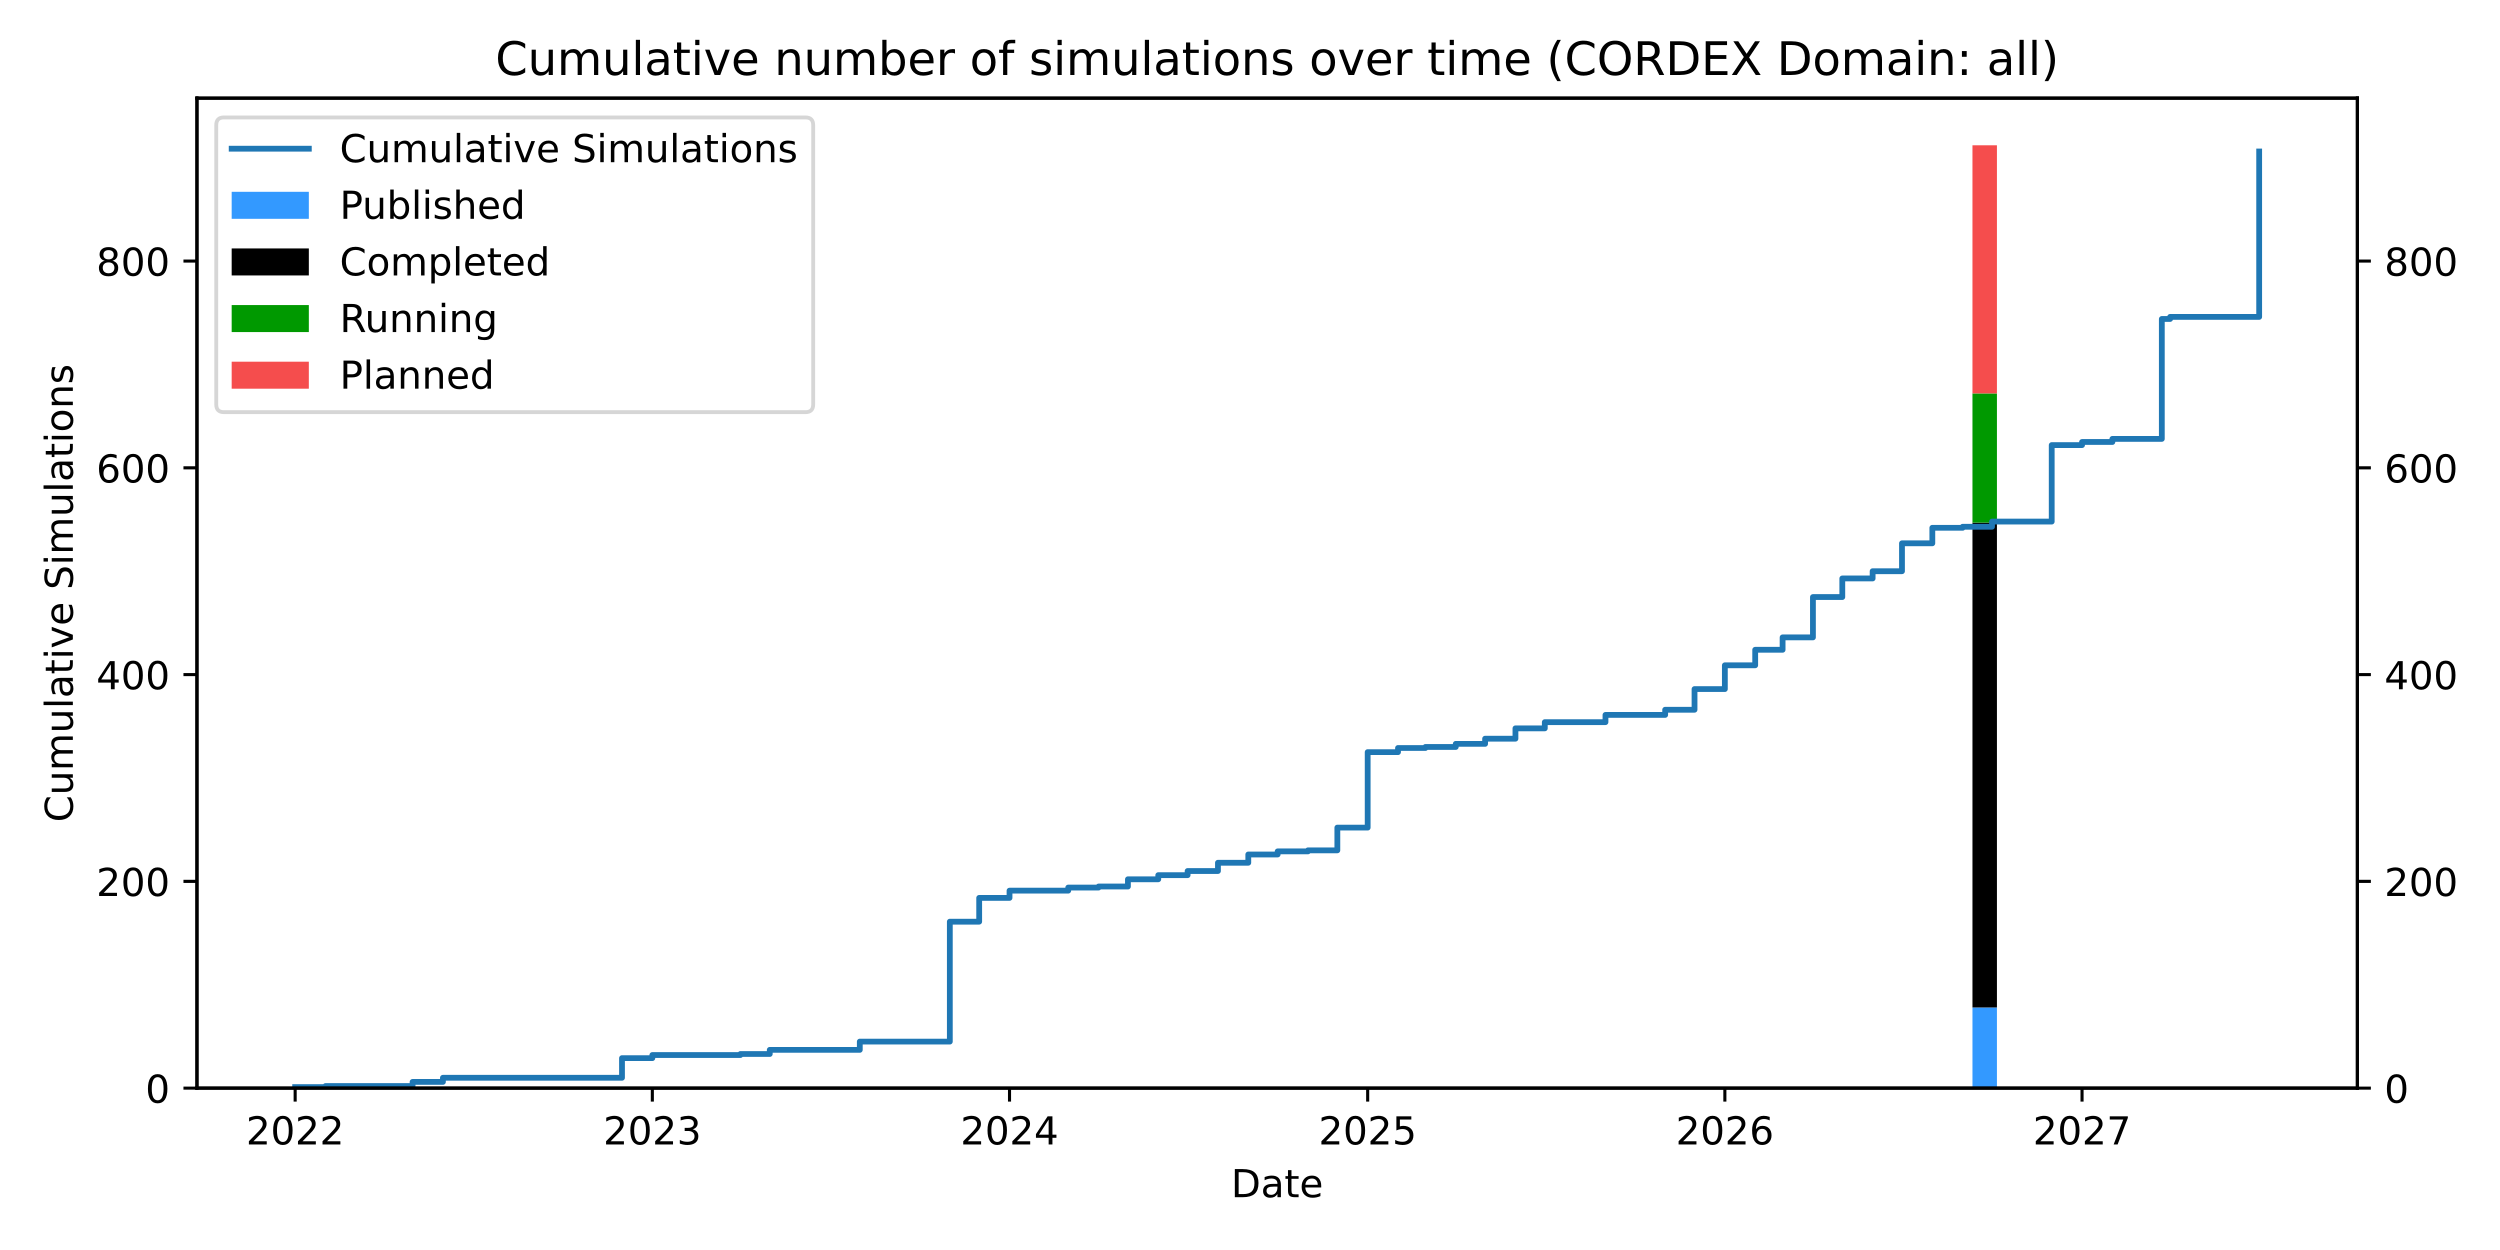
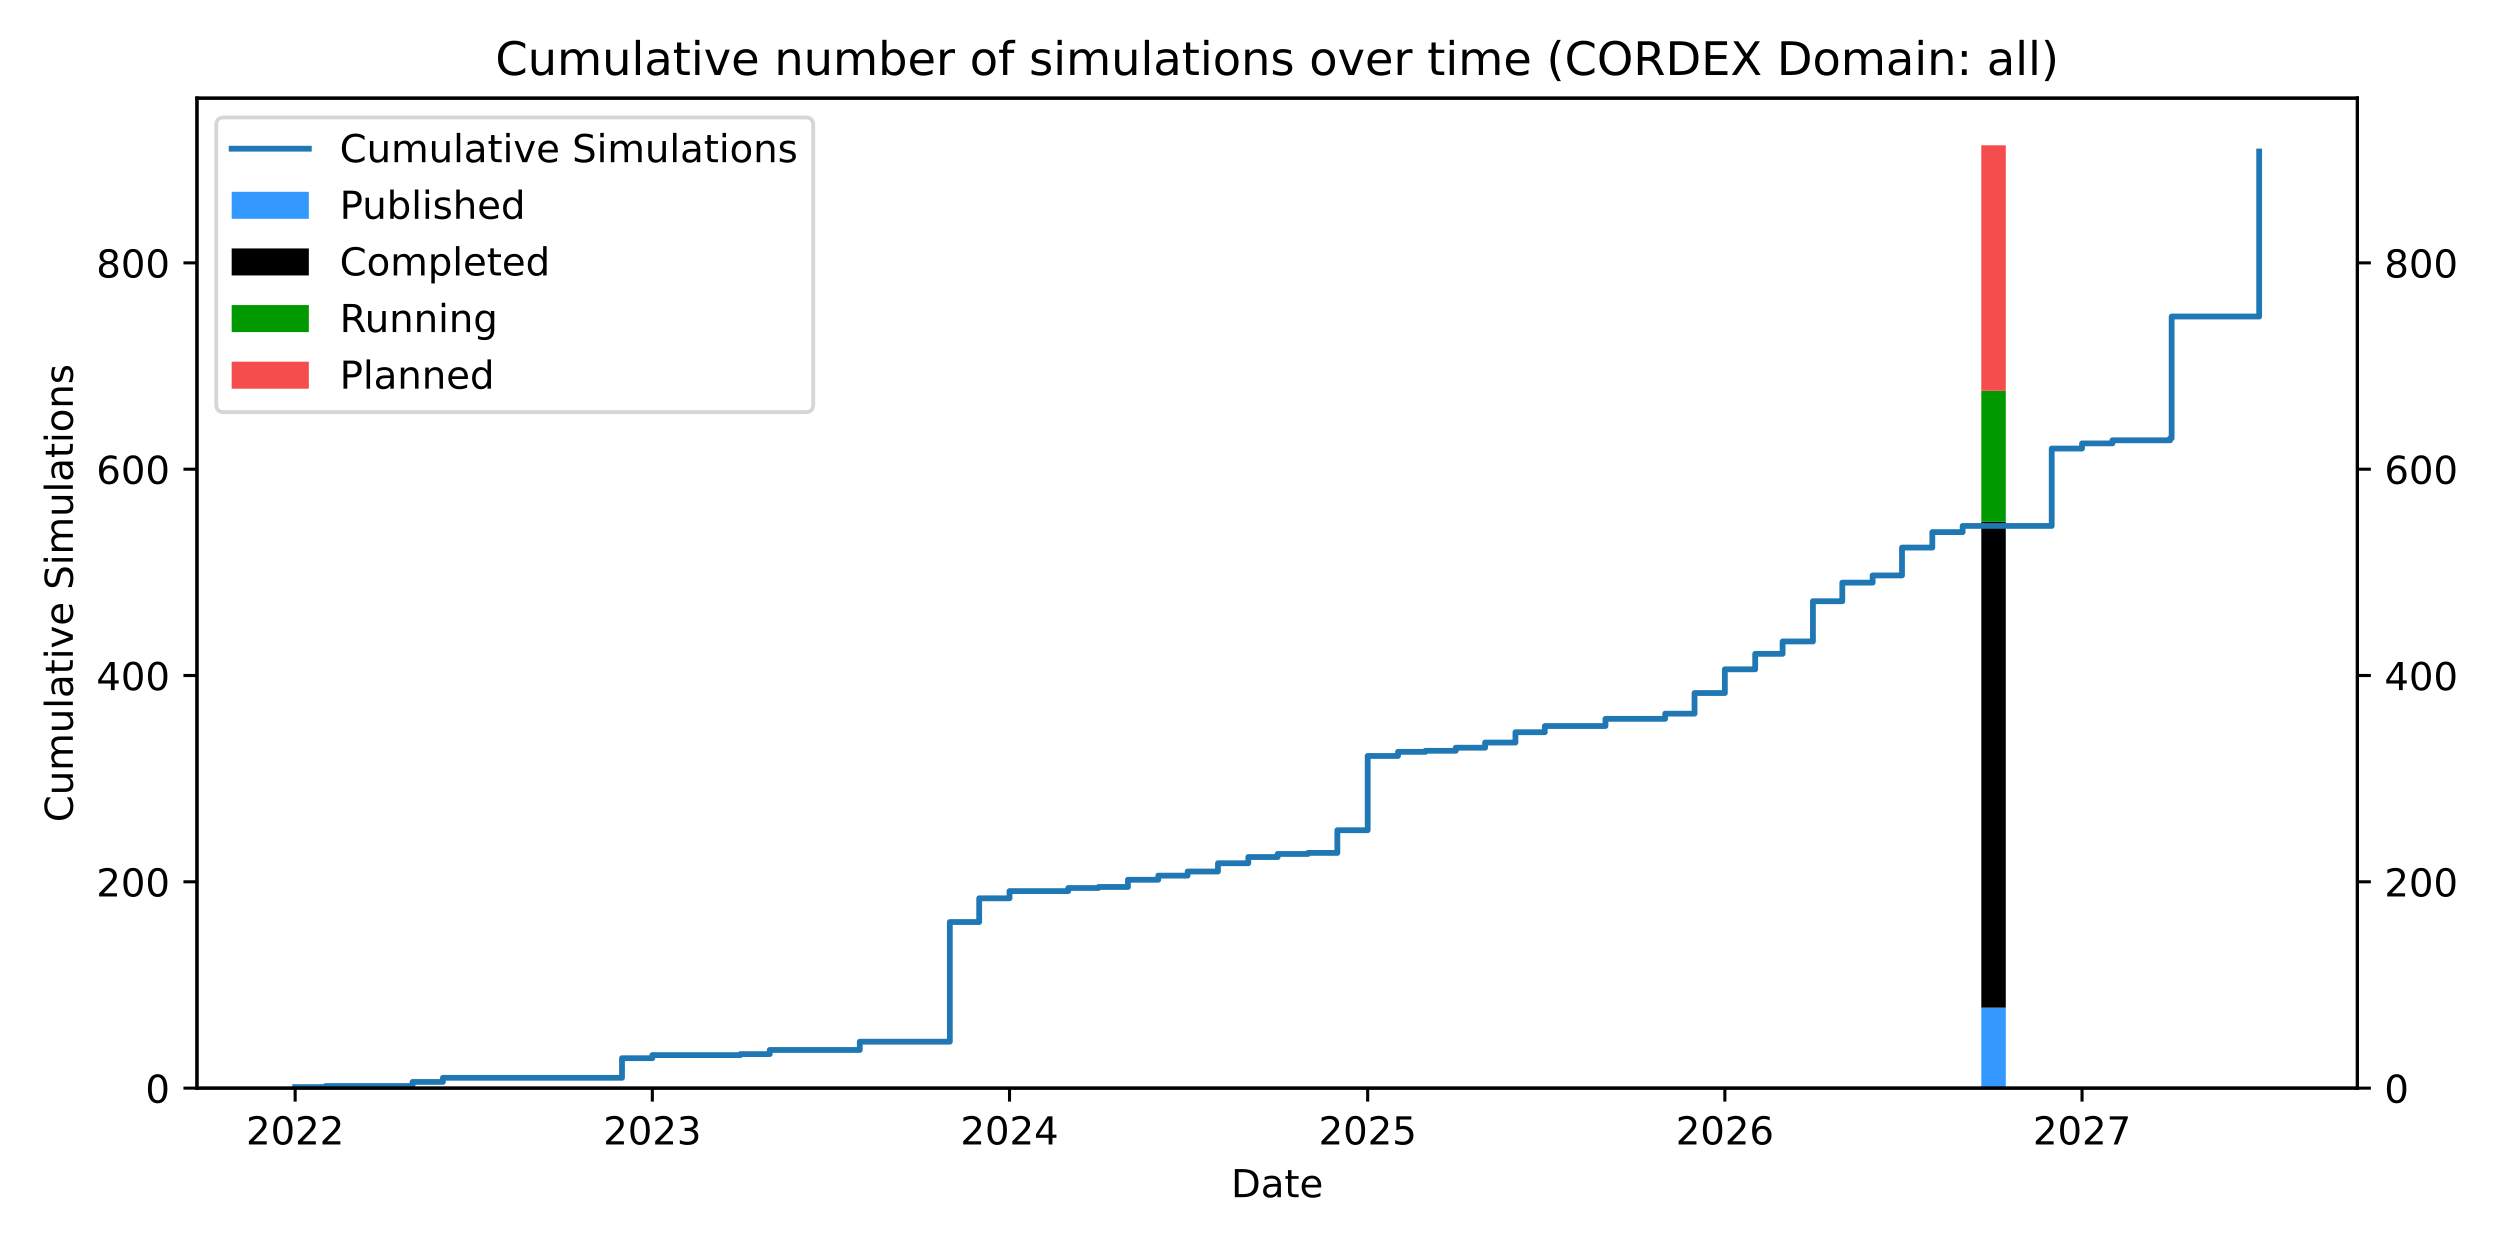
<svg xmlns="http://www.w3.org/2000/svg" xmlns:xlink="http://www.w3.org/1999/xlink" width="648pt" height="324pt" viewBox="0 0 648 324" version="1.1">
  <defs>
    <style type="text/css">*{stroke-linejoin: round; stroke-linecap: butt}</style>
  </defs>
  <g id="figure_1">
    <g id="patch_1">
      <path d="M 0 324  L 648 324  L 648 0  L 0 0  z " style="fill: #ffffff" />
    </g>
    <g id="axes_1">
      <g id="patch_2">
        <path d="M 51.05 282.04  L 611.03 282.04  L 611.03 25.44  L 51.05 25.44  z " style="fill: #ffffff" />
      </g>
      <g id="patch_3">
-         <path d="M 511.263 282.04  L 517.604 282.04  L 517.604 261.139  L 511.263 261.139  z " clip-path="url(#p4f13e08ffd)" style="fill: #3399ff" />
+         <path d="M 513.556 282.04  L 519.897 282.04  L 519.897 261.185  L 513.556 261.185  z " clip-path="url(#p23fb5e81b2)" style="fill: #3399ff" />
      </g>
      <g id="patch_4">
-         <path d="M 511.263 261.139  L 517.604 261.139  L 517.604 135.465  L 511.263 135.465  z " clip-path="url(#p4f13e08ffd)" />
+         <path d="M 513.556 261.185  L 519.897 261.185  L 519.897 135.251  L 513.556 135.251  z " clip-path="url(#p23fb5e81b2)" />
      </g>
      <g id="patch_5">
-         <path d="M 511.263 135.465  L 517.604 135.465  L 517.604 101.97  L 511.263 101.97  z " clip-path="url(#p4f13e08ffd)" style="fill: #009900" />
+         <path d="M 513.556 135.251  L 519.897 135.251  L 519.897 101.294  L 513.556 101.294  z " clip-path="url(#p23fb5e81b2)" style="fill: #009900" />
      </g>
      <g id="patch_6">
-         <path d="M 511.263 101.97  L 517.604 101.97  L 517.604 37.659  L 511.263 37.659  z " clip-path="url(#p4f13e08ffd)" style="fill: #f54d4d" />
+         <path d="M 513.556 101.294  L 519.897 101.294  L 519.897 37.659  L 513.556 37.659  z " clip-path="url(#p23fb5e81b2)" style="fill: #f54d4d" />
      </g>
      <g id="matplotlib.axis_1">
        <g id="xtick_1">
          <g id="line2d_1">
            <defs>
-               <path id="ma327478136" d="M 0 0  L 0 3.5  " style="stroke: #000000; stroke-width: 0.8" />
-             </defs>
-             <g>
-               <use xlink:href="#ma327478136" x="76.504" y="282.04" style="stroke: #000000; stroke-width: 0.8" />
+               <path id="m960b4eba64" d="M 0 0  L 0 3.5  " style="stroke: #000000; stroke-width: 0.8" />
+             </defs>
+             <g>
+               <use xlink:href="#m960b4eba64" x="76.504" y="282.04" style="stroke: #000000; stroke-width: 0.8" />
            </g>
          </g>
          <g id="text_1">
            <g transform="translate(63.77864 296.6384) scale(0.1 -0.1)">
              <defs>
                <path id="DejaVuSans-32" d="M 1228 531  L 3431 531  L 3431 0  L 469 0  L 469 531  Q 828 903 1448 1529  Q 2069 2156 2228 2338  Q 2531 2678 2651 2914  Q 2772 3150 2772 3378  Q 2772 3750 2511 3984  Q 2250 4219 1831 4219  Q 1534 4219 1204 4116  Q 875 4013 500 3803  L 500 4441  Q 881 4594 1212 4672  Q 1544 4750 1819 4750  Q 2544 4750 2975 4387  Q 3406 4025 3406 3419  Q 3406 3131 3298 2873  Q 3191 2616 2906 2266  Q 2828 2175 2409 1742  Q 1991 1309 1228 531  z " transform="scale(0.015625)" />
                <path id="DejaVuSans-30" d="M 2034 4250  Q 1547 4250 1301 3770  Q 1056 3291 1056 2328  Q 1056 1369 1301 889  Q 1547 409 2034 409  Q 2525 409 2770 889  Q 3016 1369 3016 2328  Q 3016 3291 2770 3770  Q 2525 4250 2034 4250  z M 2034 4750  Q 2819 4750 3233 4129  Q 3647 3509 3647 2328  Q 3647 1150 3233 529  Q 2819 -91 2034 -91  Q 1250 -91 836 529  Q 422 1150 422 2328  Q 422 3509 836 4129  Q 1250 4750 2034 4750  z " transform="scale(0.015625)" />
              </defs>
              <use xlink:href="#DejaVuSans-32" />
              <use xlink:href="#DejaVuSans-30" x="63.623" />
              <use xlink:href="#DejaVuSans-32" x="127.246" />
              <use xlink:href="#DejaVuSans-32" x="190.869" />
            </g>
          </g>
        </g>
        <g id="xtick_2">
          <g id="line2d_2">
            <g>
-               <use xlink:href="#ma327478136" x="169.085" y="282.04" style="stroke: #000000; stroke-width: 0.8" />
+               <use xlink:href="#m960b4eba64" x="169.085" y="282.04" style="stroke: #000000; stroke-width: 0.8" />
            </g>
          </g>
          <g id="text_2">
            <g transform="translate(156.3604 296.6384) scale(0.1 -0.1)">
              <defs>
                <path id="DejaVuSans-33" d="M 2597 2516  Q 3050 2419 3304 2112  Q 3559 1806 3559 1356  Q 3559 666 3084 287  Q 2609 -91 1734 -91  Q 1441 -91 1130 -33  Q 819 25 488 141  L 488 750  Q 750 597 1062 519  Q 1375 441 1716 441  Q 2309 441 2620 675  Q 2931 909 2931 1356  Q 2931 1769 2642 2001  Q 2353 2234 1838 2234  L 1294 2234  L 1294 2753  L 1863 2753  Q 2328 2753 2575 2939  Q 2822 3125 2822 3475  Q 2822 3834 2567 4026  Q 2313 4219 1838 4219  Q 1578 4219 1281 4162  Q 984 4106 628 3988  L 628 4550  Q 988 4650 1302 4700  Q 1616 4750 1894 4750  Q 2613 4750 3031 4423  Q 3450 4097 3450 3541  Q 3450 3153 3228 2886  Q 3006 2619 2597 2516  z " transform="scale(0.015625)" />
              </defs>
              <use xlink:href="#DejaVuSans-32" />
              <use xlink:href="#DejaVuSans-30" x="63.623" />
              <use xlink:href="#DejaVuSans-32" x="127.246" />
              <use xlink:href="#DejaVuSans-33" x="190.869" />
            </g>
          </g>
        </g>
        <g id="xtick_3">
          <g id="line2d_3">
            <g>
-               <use xlink:href="#ma327478136" x="261.667" y="282.04" style="stroke: #000000; stroke-width: 0.8" />
+               <use xlink:href="#m960b4eba64" x="261.667" y="282.04" style="stroke: #000000; stroke-width: 0.8" />
            </g>
          </g>
          <g id="text_3">
            <g transform="translate(248.9421 296.6384) scale(0.1 -0.1)">
              <defs>
                <path id="DejaVuSans-34" d="M 2419 4116  L 825 1625  L 2419 1625  L 2419 4116  z M 2253 4666  L 3047 4666  L 3047 1625  L 3713 1625  L 3713 1100  L 3047 1100  L 3047 0  L 2419 0  L 2419 1100  L 313 1100  L 313 1709  L 2253 4666  z " transform="scale(0.015625)" />
              </defs>
              <use xlink:href="#DejaVuSans-32" />
              <use xlink:href="#DejaVuSans-30" x="63.623" />
              <use xlink:href="#DejaVuSans-32" x="127.246" />
              <use xlink:href="#DejaVuSans-34" x="190.869" />
            </g>
          </g>
        </g>
        <g id="xtick_4">
          <g id="line2d_4">
            <g>
-               <use xlink:href="#ma327478136" x="354.502" y="282.04" style="stroke: #000000; stroke-width: 0.8" />
+               <use xlink:href="#m960b4eba64" x="354.502" y="282.04" style="stroke: #000000; stroke-width: 0.8" />
            </g>
          </g>
          <g id="text_4">
            <g transform="translate(341.7775 296.6384) scale(0.1 -0.1)">
              <defs>
                <path id="DejaVuSans-35" d="M 691 4666  L 3169 4666  L 3169 4134  L 1269 4134  L 1269 2991  Q 1406 3038 1543 3061  Q 1681 3084 1819 3084  Q 2600 3084 3056 2656  Q 3513 2228 3513 1497  Q 3513 744 3044 326  Q 2575 -91 1722 -91  Q 1428 -91 1123 -41  Q 819 9 494 109  L 494 744  Q 775 591 1075 516  Q 1375 441 1709 441  Q 2250 441 2565 725  Q 2881 1009 2881 1497  Q 2881 1984 2565 2268  Q 2250 2553 1709 2553  Q 1456 2553 1204 2497  Q 953 2441 691 2322  L 691 4666  z " transform="scale(0.015625)" />
              </defs>
              <use xlink:href="#DejaVuSans-32" />
              <use xlink:href="#DejaVuSans-30" x="63.623" />
              <use xlink:href="#DejaVuSans-32" x="127.246" />
              <use xlink:href="#DejaVuSans-35" x="190.869" />
            </g>
          </g>
        </g>
        <g id="xtick_5">
          <g id="line2d_5">
            <g>
-               <use xlink:href="#ma327478136" x="447.084" y="282.04" style="stroke: #000000; stroke-width: 0.8" />
+               <use xlink:href="#m960b4eba64" x="447.084" y="282.04" style="stroke: #000000; stroke-width: 0.8" />
            </g>
          </g>
          <g id="text_5">
            <g transform="translate(434.3592 296.6384) scale(0.1 -0.1)">
              <defs>
                <path id="DejaVuSans-36" d="M 2113 2584  Q 1688 2584 1439 2293  Q 1191 2003 1191 1497  Q 1191 994 1439 701  Q 1688 409 2113 409  Q 2538 409 2786 701  Q 3034 994 3034 1497  Q 3034 2003 2786 2293  Q 2538 2584 2113 2584  z M 3366 4563  L 3366 3988  Q 3128 4100 2886 4159  Q 2644 4219 2406 4219  Q 1781 4219 1451 3797  Q 1122 3375 1075 2522  Q 1259 2794 1537 2939  Q 1816 3084 2150 3084  Q 2853 3084 3261 2657  Q 3669 2231 3669 1497  Q 3669 778 3244 343  Q 2819 -91 2113 -91  Q 1303 -91 875 529  Q 447 1150 447 2328  Q 447 3434 972 4092  Q 1497 4750 2381 4750  Q 2619 4750 2861 4703  Q 3103 4656 3366 4563  z " transform="scale(0.015625)" />
              </defs>
              <use xlink:href="#DejaVuSans-32" />
              <use xlink:href="#DejaVuSans-30" x="63.623" />
              <use xlink:href="#DejaVuSans-32" x="127.246" />
              <use xlink:href="#DejaVuSans-36" x="190.869" />
            </g>
          </g>
        </g>
        <g id="xtick_6">
          <g id="line2d_6">
            <g>
-               <use xlink:href="#ma327478136" x="539.666" y="282.04" style="stroke: #000000; stroke-width: 0.8" />
+               <use xlink:href="#m960b4eba64" x="539.666" y="282.04" style="stroke: #000000; stroke-width: 0.8" />
            </g>
          </g>
          <g id="text_6">
            <g transform="translate(526.941 296.6384) scale(0.1 -0.1)">
              <defs>
                <path id="DejaVuSans-37" d="M 525 4666  L 3525 4666  L 3525 4397  L 1831 0  L 1172 0  L 2766 4134  L 525 4134  L 525 4666  z " transform="scale(0.015625)" />
              </defs>
              <use xlink:href="#DejaVuSans-32" />
              <use xlink:href="#DejaVuSans-30" x="63.623" />
              <use xlink:href="#DejaVuSans-32" x="127.246" />
              <use xlink:href="#DejaVuSans-37" x="190.869" />
            </g>
          </g>
        </g>
        <g id="text_7">
          <g transform="translate(319.0892 310.3166) scale(0.1 -0.1)">
            <defs>
              <path id="DejaVuSans-44" d="M 1259 4147  L 1259 519  L 2022 519  Q 2988 519 3436 956  Q 3884 1394 3884 2338  Q 3884 3275 3436 3711  Q 2988 4147 2022 4147  L 1259 4147  z M 628 4666  L 1925 4666  Q 3281 4666 3915 4102  Q 4550 3538 4550 2338  Q 4550 1131 3912 565  Q 3275 0 1925 0  L 628 0  L 628 4666  z " transform="scale(0.015625)" />
              <path id="DejaVuSans-61" d="M 2194 1759  Q 1497 1759 1228 1600  Q 959 1441 959 1056  Q 959 750 1161 570  Q 1363 391 1709 391  Q 2188 391 2477 730  Q 2766 1069 2766 1631  L 2766 1759  L 2194 1759  z M 3341 1997  L 3341 0  L 2766 0  L 2766 531  Q 2569 213 2275 61  Q 1981 -91 1556 -91  Q 1019 -91 701 211  Q 384 513 384 1019  Q 384 1609 779 1909  Q 1175 2209 1959 2209  L 2766 2209  L 2766 2266  Q 2766 2663 2505 2880  Q 2244 3097 1772 3097  Q 1472 3097 1187 3025  Q 903 2953 641 2809  L 641 3341  Q 956 3463 1253 3523  Q 1550 3584 1831 3584  Q 2591 3584 2966 3190  Q 3341 2797 3341 1997  z " transform="scale(0.015625)" />
              <path id="DejaVuSans-74" d="M 1172 4494  L 1172 3500  L 2356 3500  L 2356 3053  L 1172 3053  L 1172 1153  Q 1172 725 1289 603  Q 1406 481 1766 481  L 2356 481  L 2356 0  L 1766 0  Q 1100 0 847 248  Q 594 497 594 1153  L 594 3053  L 172 3053  L 172 3500  L 594 3500  L 594 4494  L 1172 4494  z " transform="scale(0.015625)" />
              <path id="DejaVuSans-65" d="M 3597 1894  L 3597 1613  L 953 1613  Q 991 1019 1311 708  Q 1631 397 2203 397  Q 2534 397 2845 478  Q 3156 559 3463 722  L 3463 178  Q 3153 47 2828 -22  Q 2503 -91 2169 -91  Q 1331 -91 842 396  Q 353 884 353 1716  Q 353 2575 817 3079  Q 1281 3584 2069 3584  Q 2775 3584 3186 3129  Q 3597 2675 3597 1894  z M 3022 2063  Q 3016 2534 2758 2815  Q 2500 3097 2075 3097  Q 1594 3097 1305 2825  Q 1016 2553 972 2059  L 3022 2063  z " transform="scale(0.015625)" />
            </defs>
            <use xlink:href="#DejaVuSans-44" />
            <use xlink:href="#DejaVuSans-61" x="77.002" />
            <use xlink:href="#DejaVuSans-74" x="138.281" />
            <use xlink:href="#DejaVuSans-65" x="177.49" />
          </g>
        </g>
      </g>
      <g id="matplotlib.axis_2">
        <g id="ytick_1">
          <g id="line2d_7">
            <defs>
-               <path id="m951dc7af78" d="M 0 0  L -3.5 0  " style="stroke: #000000; stroke-width: 0.8" />
-             </defs>
-             <g>
-               <use xlink:href="#m951dc7af78" x="51.05" y="282.04" style="stroke: #000000; stroke-width: 0.8" />
+               <path id="mb2b8ffd43e" d="M 0 0  L -3.5 0  " style="stroke: #000000; stroke-width: 0.8" />
+             </defs>
+             <g>
+               <use xlink:href="#mb2b8ffd43e" x="51.05" y="282.04" style="stroke: #000000; stroke-width: 0.8" />
            </g>
          </g>
          <g id="text_8">
            <g transform="translate(37.6875 285.8392) scale(0.1 -0.1)">
              <use xlink:href="#DejaVuSans-30" />
            </g>
          </g>
        </g>
        <g id="ytick_2">
          <g id="line2d_8">
            <g>
-               <use xlink:href="#m951dc7af78" x="51.05" y="228.448" style="stroke: #000000; stroke-width: 0.8" />
+               <use xlink:href="#mb2b8ffd43e" x="51.05" y="228.565" style="stroke: #000000; stroke-width: 0.8" />
            </g>
          </g>
          <g id="text_9">
-             <g transform="translate(24.9625 232.2469) scale(0.1 -0.1)">
+             <g transform="translate(24.9625 232.3642) scale(0.1 -0.1)">
              <use xlink:href="#DejaVuSans-32" />
              <use xlink:href="#DejaVuSans-30" x="63.623" />
              <use xlink:href="#DejaVuSans-30" x="127.246" />
            </g>
          </g>
        </g>
        <g id="ytick_3">
          <g id="line2d_9">
            <g>
-               <use xlink:href="#m951dc7af78" x="51.05" y="174.855" style="stroke: #000000; stroke-width: 0.8" />
+               <use xlink:href="#mb2b8ffd43e" x="51.05" y="175.09" style="stroke: #000000; stroke-width: 0.8" />
            </g>
          </g>
          <g id="text_10">
-             <g transform="translate(24.9625 178.6546) scale(0.1 -0.1)">
+             <g transform="translate(24.9625 178.8891) scale(0.1 -0.1)">
              <use xlink:href="#DejaVuSans-34" />
              <use xlink:href="#DejaVuSans-30" x="63.623" />
              <use xlink:href="#DejaVuSans-30" x="127.246" />
            </g>
          </g>
        </g>
        <g id="ytick_4">
          <g id="line2d_10">
            <g>
-               <use xlink:href="#m951dc7af78" x="51.05" y="121.263" style="stroke: #000000; stroke-width: 0.8" />
+               <use xlink:href="#mb2b8ffd43e" x="51.05" y="121.615" style="stroke: #000000; stroke-width: 0.8" />
            </g>
          </g>
          <g id="text_11">
-             <g transform="translate(24.9625 125.0623) scale(0.1 -0.1)">
+             <g transform="translate(24.9625 125.4141) scale(0.1 -0.1)">
              <use xlink:href="#DejaVuSans-36" />
              <use xlink:href="#DejaVuSans-30" x="63.623" />
              <use xlink:href="#DejaVuSans-30" x="127.246" />
            </g>
          </g>
        </g>
        <g id="ytick_5">
          <g id="line2d_11">
            <g>
-               <use xlink:href="#m951dc7af78" x="51.05" y="67.671" style="stroke: #000000; stroke-width: 0.8" />
+               <use xlink:href="#mb2b8ffd43e" x="51.05" y="68.14" style="stroke: #000000; stroke-width: 0.8" />
            </g>
          </g>
          <g id="text_12">
-             <g transform="translate(24.9625 71.46996) scale(0.1 -0.1)">
+             <g transform="translate(24.9625 71.93904) scale(0.1 -0.1)">
              <defs>
                <path id="DejaVuSans-38" d="M 2034 2216  Q 1584 2216 1326 1975  Q 1069 1734 1069 1313  Q 1069 891 1326 650  Q 1584 409 2034 409  Q 2484 409 2743 651  Q 3003 894 3003 1313  Q 3003 1734 2745 1975  Q 2488 2216 2034 2216  z M 1403 2484  Q 997 2584 770 2862  Q 544 3141 544 3541  Q 544 4100 942 4425  Q 1341 4750 2034 4750  Q 2731 4750 3128 4425  Q 3525 4100 3525 3541  Q 3525 3141 3298 2862  Q 3072 2584 2669 2484  Q 3125 2378 3379 2068  Q 3634 1759 3634 1313  Q 3634 634 3220 271  Q 2806 -91 2034 -91  Q 1263 -91 848 271  Q 434 634 434 1313  Q 434 1759 690 2068  Q 947 2378 1403 2484  z M 1172 3481  Q 1172 3119 1398 2916  Q 1625 2713 2034 2713  Q 2441 2713 2670 2916  Q 2900 3119 2900 3481  Q 2900 3844 2670 4047  Q 2441 4250 2034 4250  Q 1625 4250 1398 4047  Q 1172 3844 1172 3481  z " transform="scale(0.015625)" />
              </defs>
              <use xlink:href="#DejaVuSans-38" />
              <use xlink:href="#DejaVuSans-30" x="63.623" />
              <use xlink:href="#DejaVuSans-30" x="127.246" />
            </g>
          </g>
        </g>
        <g id="text_13">
          <g transform="translate(18.88281 213.1041) rotate(-90) scale(0.1 -0.1)">
            <defs>
              <path id="DejaVuSans-43" d="M 4122 4306  L 4122 3641  Q 3803 3938 3442 4084  Q 3081 4231 2675 4231  Q 1875 4231 1450 3742  Q 1025 3253 1025 2328  Q 1025 1406 1450 917  Q 1875 428 2675 428  Q 3081 428 3442 575  Q 3803 722 4122 1019  L 4122 359  Q 3791 134 3420 21  Q 3050 -91 2638 -91  Q 1578 -91 968 557  Q 359 1206 359 2328  Q 359 3453 968 4101  Q 1578 4750 2638 4750  Q 3056 4750 3426 4639  Q 3797 4528 4122 4306  z " transform="scale(0.015625)" />
              <path id="DejaVuSans-75" d="M 544 1381  L 544 3500  L 1119 3500  L 1119 1403  Q 1119 906 1312 657  Q 1506 409 1894 409  Q 2359 409 2629 706  Q 2900 1003 2900 1516  L 2900 3500  L 3475 3500  L 3475 0  L 2900 0  L 2900 538  Q 2691 219 2414 64  Q 2138 -91 1772 -91  Q 1169 -91 856 284  Q 544 659 544 1381  z M 1991 3584  L 1991 3584  z " transform="scale(0.015625)" />
              <path id="DejaVuSans-6d" d="M 3328 2828  Q 3544 3216 3844 3400  Q 4144 3584 4550 3584  Q 5097 3584 5394 3201  Q 5691 2819 5691 2113  L 5691 0  L 5113 0  L 5113 2094  Q 5113 2597 4934 2840  Q 4756 3084 4391 3084  Q 3944 3084 3684 2787  Q 3425 2491 3425 1978  L 3425 0  L 2847 0  L 2847 2094  Q 2847 2600 2669 2842  Q 2491 3084 2119 3084  Q 1678 3084 1418 2786  Q 1159 2488 1159 1978  L 1159 0  L 581 0  L 581 3500  L 1159 3500  L 1159 2956  Q 1356 3278 1631 3431  Q 1906 3584 2284 3584  Q 2666 3584 2933 3390  Q 3200 3197 3328 2828  z " transform="scale(0.015625)" />
              <path id="DejaVuSans-6c" d="M 603 4863  L 1178 4863  L 1178 0  L 603 0  L 603 4863  z " transform="scale(0.015625)" />
              <path id="DejaVuSans-69" d="M 603 3500  L 1178 3500  L 1178 0  L 603 0  L 603 3500  z M 603 4863  L 1178 4863  L 1178 4134  L 603 4134  L 603 4863  z " transform="scale(0.015625)" />
              <path id="DejaVuSans-76" d="M 191 3500  L 800 3500  L 1894 563  L 2988 3500  L 3597 3500  L 2284 0  L 1503 0  L 191 3500  z " transform="scale(0.015625)" />
              <path id="DejaVuSans-20" transform="scale(0.015625)" />
              <path id="DejaVuSans-53" d="M 3425 4513  L 3425 3897  Q 3066 4069 2747 4153  Q 2428 4238 2131 4238  Q 1616 4238 1336 4038  Q 1056 3838 1056 3469  Q 1056 3159 1242 3001  Q 1428 2844 1947 2747  L 2328 2669  Q 3034 2534 3370 2195  Q 3706 1856 3706 1288  Q 3706 609 3251 259  Q 2797 -91 1919 -91  Q 1588 -91 1214 -16  Q 841 59 441 206  L 441 856  Q 825 641 1194 531  Q 1563 422 1919 422  Q 2459 422 2753 634  Q 3047 847 3047 1241  Q 3047 1584 2836 1778  Q 2625 1972 2144 2069  L 1759 2144  Q 1053 2284 737 2584  Q 422 2884 422 3419  Q 422 4038 858 4394  Q 1294 4750 2059 4750  Q 2388 4750 2728 4690  Q 3069 4631 3425 4513  z " transform="scale(0.015625)" />
              <path id="DejaVuSans-6f" d="M 1959 3097  Q 1497 3097 1228 2736  Q 959 2375 959 1747  Q 959 1119 1226 758  Q 1494 397 1959 397  Q 2419 397 2687 759  Q 2956 1122 2956 1747  Q 2956 2369 2687 2733  Q 2419 3097 1959 3097  z M 1959 3584  Q 2709 3584 3137 3096  Q 3566 2609 3566 1747  Q 3566 888 3137 398  Q 2709 -91 1959 -91  Q 1206 -91 779 398  Q 353 888 353 1747  Q 353 2609 779 3096  Q 1206 3584 1959 3584  z " transform="scale(0.015625)" />
              <path id="DejaVuSans-6e" d="M 3513 2113  L 3513 0  L 2938 0  L 2938 2094  Q 2938 2591 2744 2837  Q 2550 3084 2163 3084  Q 1697 3084 1428 2787  Q 1159 2491 1159 1978  L 1159 0  L 581 0  L 581 3500  L 1159 3500  L 1159 2956  Q 1366 3272 1645 3428  Q 1925 3584 2291 3584  Q 2894 3584 3203 3211  Q 3513 2838 3513 2113  z " transform="scale(0.015625)" />
              <path id="DejaVuSans-73" d="M 2834 3397  L 2834 2853  Q 2591 2978 2328 3040  Q 2066 3103 1784 3103  Q 1356 3103 1142 2972  Q 928 2841 928 2578  Q 928 2378 1081 2264  Q 1234 2150 1697 2047  L 1894 2003  Q 2506 1872 2764 1633  Q 3022 1394 3022 966  Q 3022 478 2636 193  Q 2250 -91 1575 -91  Q 1294 -91 989 -36  Q 684 19 347 128  L 347 722  Q 666 556 975 473  Q 1284 391 1588 391  Q 1994 391 2212 530  Q 2431 669 2431 922  Q 2431 1156 2273 1281  Q 2116 1406 1581 1522  L 1381 1569  Q 847 1681 609 1914  Q 372 2147 372 2553  Q 372 3047 722 3315  Q 1072 3584 1716 3584  Q 2034 3584 2315 3537  Q 2597 3491 2834 3397  z " transform="scale(0.015625)" />
            </defs>
            <use xlink:href="#DejaVuSans-43" />
            <use xlink:href="#DejaVuSans-75" x="69.824" />
            <use xlink:href="#DejaVuSans-6d" x="133.203" />
            <use xlink:href="#DejaVuSans-75" x="230.615" />
            <use xlink:href="#DejaVuSans-6c" x="293.994" />
            <use xlink:href="#DejaVuSans-61" x="321.777" />
            <use xlink:href="#DejaVuSans-74" x="383.057" />
            <use xlink:href="#DejaVuSans-69" x="422.266" />
            <use xlink:href="#DejaVuSans-76" x="450.049" />
            <use xlink:href="#DejaVuSans-65" x="509.229" />
            <use xlink:href="#DejaVuSans-20" x="570.752" />
            <use xlink:href="#DejaVuSans-53" x="602.539" />
            <use xlink:href="#DejaVuSans-69" x="666.016" />
            <use xlink:href="#DejaVuSans-6d" x="693.799" />
            <use xlink:href="#DejaVuSans-75" x="791.211" />
            <use xlink:href="#DejaVuSans-6c" x="854.59" />
            <use xlink:href="#DejaVuSans-61" x="882.373" />
            <use xlink:href="#DejaVuSans-74" x="943.652" />
            <use xlink:href="#DejaVuSans-69" x="982.861" />
            <use xlink:href="#DejaVuSans-6f" x="1010.645" />
            <use xlink:href="#DejaVuSans-6e" x="1071.826" />
            <use xlink:href="#DejaVuSans-73" x="1135.205" />
          </g>
        </g>
      </g>
      <g id="line2d_12">
-         <path d="M 76.504 281.772  L 84.367 281.772  L 84.367 281.504  L 106.941 281.504  L 106.941 280.432  L 114.805 280.432  L 114.805 279.36  L 161.222 279.36  L 161.222 274.269  L 169.085 274.269  L 169.085 273.465  L 191.914 273.465  L 191.914 273.197  L 199.523 273.197  L 199.523 272.125  L 222.859 272.125  L 222.859 269.982  L 246.195 269.982  L 246.195 238.898  L 253.804 238.898  L 253.804 232.735  L 261.667 232.735  L 261.667 230.859  L 276.886 230.859  L 276.886 230.055  L 284.749 230.055  L 284.749 229.787  L 292.359 229.787  L 292.359 227.912  L 300.222 227.912  L 300.222 226.84  L 307.831 226.84  L 307.831 225.768  L 315.694 225.768  L 315.694 223.624  L 323.557 223.624  L 323.557 221.481  L 331.167 221.481  L 331.167 220.677  L 339.03 220.677  L 339.03 220.409  L 346.639 220.409  L 346.639 214.514  L 354.502 214.514  L 354.502 194.952  L 362.366 194.952  L 362.366 193.881  L 369.468 193.881  L 369.468 193.613  L 377.331 193.613  L 377.331 192.809  L 384.94 192.809  L 384.94 191.469  L 392.803 191.469  L 392.803 188.789  L 400.413 188.789  L 400.413 187.182  L 416.139 187.182  L 416.139 185.306  L 431.612 185.306  L 431.612 183.966  L 439.221 183.966  L 439.221 178.607  L 447.084 178.607  L 447.084 172.444  L 454.947 172.444  L 454.947 168.424  L 462.049 168.424  L 462.049 165.209  L 469.913 165.209  L 469.913 154.758  L 477.522 154.758  L 477.522 149.935  L 485.385 149.935  L 485.385 148.059  L 492.995 148.059  L 492.995 140.824  L 500.858 140.824  L 500.858 136.805  L 508.721 136.805  L 508.721 136.537  L 516.33 136.537  L 516.33 135.197  L 531.803 135.197  L 531.803 115.368  L 539.666 115.368  L 539.666 114.564  L 547.529 114.564  L 547.529 113.76  L 560.344 113.76  L 560.344 82.677  L 562.494 82.677  L 562.494 82.141  L 585.576 82.141  L 585.576 39.267  L 585.576 39.267  " clip-path="url(#p4f13e08ffd)" style="fill: none; stroke: #1f77b4; stroke-width: 1.5; stroke-linecap: square" />
+         <path d="M 76.504 281.773  L 84.367 281.773  L 84.367 281.505  L 106.941 281.505  L 106.941 280.436  L 114.805 280.436  L 114.805 279.366  L 161.222 279.366  L 161.222 274.286  L 169.085 274.286  L 169.085 273.484  L 191.914 273.484  L 191.914 273.217  L 199.523 273.217  L 199.523 272.147  L 222.859 272.147  L 222.859 270.008  L 246.195 270.008  L 246.195 238.993  L 253.804 238.993  L 253.804 232.843  L 261.667 232.843  L 261.667 230.971  L 276.886 230.971  L 276.886 230.169  L 284.749 230.169  L 284.749 229.902  L 292.359 229.902  L 292.359 228.03  L 300.222 228.03  L 300.222 226.961  L 307.831 226.961  L 307.831 225.891  L 315.694 225.891  L 315.694 223.752  L 323.557 223.752  L 323.557 222.148  L 331.167 222.148  L 331.167 221.346  L 339.03 221.346  L 339.03 221.078  L 346.639 221.078  L 346.639 215.196  L 354.502 215.196  L 354.502 195.945  L 362.366 195.945  L 362.366 194.876  L 369.468 194.876  L 369.468 194.608  L 377.331 194.608  L 377.331 193.806  L 384.94 193.806  L 384.94 192.469  L 392.803 192.469  L 392.803 189.796  L 400.413 189.796  L 400.413 188.191  L 416.139 188.191  L 416.139 186.32  L 431.612 186.32  L 431.612 184.983  L 439.221 184.983  L 439.221 179.635  L 447.084 179.635  L 447.084 173.486  L 454.947 173.486  L 454.947 169.475  L 462.049 169.475  L 462.049 166.267  L 469.913 166.267  L 469.913 155.839  L 477.522 155.839  L 477.522 151.026  L 485.385 151.026  L 485.385 149.155  L 492.995 149.155  L 492.995 141.935  L 500.858 141.935  L 500.858 137.925  L 508.721 137.925  L 508.721 136.321  L 531.803 136.321  L 531.803 116.267  L 539.666 116.267  L 539.666 114.93  L 547.529 114.93  L 547.529 114.128  L 562.494 114.128  L 562.494 113.594  L 562.891 113.594  L 562.891 82.043  L 585.576 82.043  L 585.576 39.263  L 585.576 39.263  " clip-path="url(#p23fb5e81b2)" style="fill: none; stroke: #1f77b4; stroke-width: 1.5; stroke-linecap: square" />
      </g>
      <g id="patch_7">
        <path d="M 51.05 282.04  L 51.05 25.44  " style="fill: none; stroke: #000000; stroke-width: 0.8; stroke-linejoin: miter; stroke-linecap: square" />
      </g>
      <g id="patch_8">
        <path d="M 611.03 282.04  L 611.03 25.44  " style="fill: none; stroke: #000000; stroke-width: 0.8; stroke-linejoin: miter; stroke-linecap: square" />
      </g>
      <g id="patch_9">
        <path d="M 51.05 282.04  L 611.03 282.04  " style="fill: none; stroke: #000000; stroke-width: 0.8; stroke-linejoin: miter; stroke-linecap: square" />
      </g>
      <g id="patch_10">
        <path d="M 51.05 25.44  L 611.03 25.44  " style="fill: none; stroke: #000000; stroke-width: 0.8; stroke-linejoin: miter; stroke-linecap: square" />
      </g>
      <g id="legend_1">
        <g id="patch_11">
          <path d="M 58.05 106.831  L 208.778 106.831  Q 210.778 106.831 210.778 104.831  L 210.778 32.44  Q 210.778 30.44 208.778 30.44  L 58.05 30.44  Q 56.05 30.44 56.05 32.44  L 56.05 104.831  Q 56.05 106.831 58.05 106.831  z " style="fill: #ffffff; opacity: 0.8; stroke: #cccccc; stroke-linejoin: miter" />
        </g>
        <g id="line2d_13">
          <path d="M 60.05 38.538  L 70.05 38.538  L 70.05 38.538  L 80.05 38.538  L 80.05 38.538  " style="fill: none; stroke: #1f77b4; stroke-width: 1.5; stroke-linecap: square" />
        </g>
        <g id="text_14">
          <g transform="translate(88.05 42.03844) scale(0.1 -0.1)">
            <use xlink:href="#DejaVuSans-43" />
            <use xlink:href="#DejaVuSans-75" x="69.824" />
            <use xlink:href="#DejaVuSans-6d" x="133.203" />
            <use xlink:href="#DejaVuSans-75" x="230.615" />
            <use xlink:href="#DejaVuSans-6c" x="293.994" />
            <use xlink:href="#DejaVuSans-61" x="321.777" />
            <use xlink:href="#DejaVuSans-74" x="383.057" />
            <use xlink:href="#DejaVuSans-69" x="422.266" />
            <use xlink:href="#DejaVuSans-76" x="450.049" />
            <use xlink:href="#DejaVuSans-65" x="509.229" />
            <use xlink:href="#DejaVuSans-20" x="570.752" />
            <use xlink:href="#DejaVuSans-53" x="602.539" />
            <use xlink:href="#DejaVuSans-69" x="666.016" />
            <use xlink:href="#DejaVuSans-6d" x="693.799" />
            <use xlink:href="#DejaVuSans-75" x="791.211" />
            <use xlink:href="#DejaVuSans-6c" x="854.59" />
            <use xlink:href="#DejaVuSans-61" x="882.373" />
            <use xlink:href="#DejaVuSans-74" x="943.652" />
            <use xlink:href="#DejaVuSans-69" x="982.861" />
            <use xlink:href="#DejaVuSans-6f" x="1010.645" />
            <use xlink:href="#DejaVuSans-6e" x="1071.826" />
            <use xlink:href="#DejaVuSans-73" x="1135.205" />
          </g>
        </g>
        <g id="patch_12">
          <path d="M 60.05 56.717  L 80.05 56.717  L 80.05 49.717  L 60.05 49.717  z " style="fill: #3399ff" />
        </g>
        <g id="text_15">
          <g transform="translate(88.05 56.71656) scale(0.1 -0.1)">
            <defs>
              <path id="DejaVuSans-50" d="M 1259 4147  L 1259 2394  L 2053 2394  Q 2494 2394 2734 2622  Q 2975 2850 2975 3272  Q 2975 3691 2734 3919  Q 2494 4147 2053 4147  L 1259 4147  z M 628 4666  L 2053 4666  Q 2838 4666 3239 4311  Q 3641 3956 3641 3272  Q 3641 2581 3239 2228  Q 2838 1875 2053 1875  L 1259 1875  L 1259 0  L 628 0  L 628 4666  z " transform="scale(0.015625)" />
              <path id="DejaVuSans-62" d="M 3116 1747  Q 3116 2381 2855 2742  Q 2594 3103 2138 3103  Q 1681 3103 1420 2742  Q 1159 2381 1159 1747  Q 1159 1113 1420 752  Q 1681 391 2138 391  Q 2594 391 2855 752  Q 3116 1113 3116 1747  z M 1159 2969  Q 1341 3281 1617 3432  Q 1894 3584 2278 3584  Q 2916 3584 3314 3078  Q 3713 2572 3713 1747  Q 3713 922 3314 415  Q 2916 -91 2278 -91  Q 1894 -91 1617 61  Q 1341 213 1159 525  L 1159 0  L 581 0  L 581 4863  L 1159 4863  L 1159 2969  z " transform="scale(0.015625)" />
              <path id="DejaVuSans-68" d="M 3513 2113  L 3513 0  L 2938 0  L 2938 2094  Q 2938 2591 2744 2837  Q 2550 3084 2163 3084  Q 1697 3084 1428 2787  Q 1159 2491 1159 1978  L 1159 0  L 581 0  L 581 4863  L 1159 4863  L 1159 2956  Q 1366 3272 1645 3428  Q 1925 3584 2291 3584  Q 2894 3584 3203 3211  Q 3513 2838 3513 2113  z " transform="scale(0.015625)" />
              <path id="DejaVuSans-64" d="M 2906 2969  L 2906 4863  L 3481 4863  L 3481 0  L 2906 0  L 2906 525  Q 2725 213 2448 61  Q 2172 -91 1784 -91  Q 1150 -91 751 415  Q 353 922 353 1747  Q 353 2572 751 3078  Q 1150 3584 1784 3584  Q 2172 3584 2448 3432  Q 2725 3281 2906 2969  z M 947 1747  Q 947 1113 1208 752  Q 1469 391 1925 391  Q 2381 391 2643 752  Q 2906 1113 2906 1747  Q 2906 2381 2643 2742  Q 2381 3103 1925 3103  Q 1469 3103 1208 2742  Q 947 2381 947 1747  z " transform="scale(0.015625)" />
            </defs>
            <use xlink:href="#DejaVuSans-50" />
            <use xlink:href="#DejaVuSans-75" x="58.553" />
            <use xlink:href="#DejaVuSans-62" x="121.932" />
            <use xlink:href="#DejaVuSans-6c" x="185.408" />
            <use xlink:href="#DejaVuSans-69" x="213.191" />
            <use xlink:href="#DejaVuSans-73" x="240.975" />
            <use xlink:href="#DejaVuSans-68" x="293.074" />
            <use xlink:href="#DejaVuSans-65" x="356.453" />
            <use xlink:href="#DejaVuSans-64" x="417.977" />
          </g>
        </g>
        <g id="patch_13">
          <path d="M 60.05 71.395  L 80.05 71.395  L 80.05 64.395  L 60.05 64.395  z " />
        </g>
        <g id="text_16">
          <g transform="translate(88.05 71.39469) scale(0.1 -0.1)">
            <defs>
              <path id="DejaVuSans-70" d="M 1159 525  L 1159 -1331  L 581 -1331  L 581 3500  L 1159 3500  L 1159 2969  Q 1341 3281 1617 3432  Q 1894 3584 2278 3584  Q 2916 3584 3314 3078  Q 3713 2572 3713 1747  Q 3713 922 3314 415  Q 2916 -91 2278 -91  Q 1894 -91 1617 61  Q 1341 213 1159 525  z M 3116 1747  Q 3116 2381 2855 2742  Q 2594 3103 2138 3103  Q 1681 3103 1420 2742  Q 1159 2381 1159 1747  Q 1159 1113 1420 752  Q 1681 391 2138 391  Q 2594 391 2855 752  Q 3116 1113 3116 1747  z " transform="scale(0.015625)" />
            </defs>
            <use xlink:href="#DejaVuSans-43" />
            <use xlink:href="#DejaVuSans-6f" x="69.824" />
            <use xlink:href="#DejaVuSans-6d" x="131.006" />
            <use xlink:href="#DejaVuSans-70" x="228.418" />
            <use xlink:href="#DejaVuSans-6c" x="291.895" />
            <use xlink:href="#DejaVuSans-65" x="319.678" />
            <use xlink:href="#DejaVuSans-74" x="381.201" />
            <use xlink:href="#DejaVuSans-65" x="420.41" />
            <use xlink:href="#DejaVuSans-64" x="481.934" />
          </g>
        </g>
        <g id="patch_14">
          <path d="M 60.05 86.073  L 80.05 86.073  L 80.05 79.073  L 60.05 79.073  z " style="fill: #009900" />
        </g>
        <g id="text_17">
          <g transform="translate(88.05 86.07281) scale(0.1 -0.1)">
            <defs>
              <path id="DejaVuSans-52" d="M 2841 2188  Q 3044 2119 3236 1894  Q 3428 1669 3622 1275  L 4263 0  L 3584 0  L 2988 1197  Q 2756 1666 2539 1819  Q 2322 1972 1947 1972  L 1259 1972  L 1259 0  L 628 0  L 628 4666  L 2053 4666  Q 2853 4666 3247 4331  Q 3641 3997 3641 3322  Q 3641 2881 3436 2590  Q 3231 2300 2841 2188  z M 1259 4147  L 1259 2491  L 2053 2491  Q 2509 2491 2742 2702  Q 2975 2913 2975 3322  Q 2975 3731 2742 3939  Q 2509 4147 2053 4147  L 1259 4147  z " transform="scale(0.015625)" />
              <path id="DejaVuSans-67" d="M 2906 1791  Q 2906 2416 2648 2759  Q 2391 3103 1925 3103  Q 1463 3103 1205 2759  Q 947 2416 947 1791  Q 947 1169 1205 825  Q 1463 481 1925 481  Q 2391 481 2648 825  Q 2906 1169 2906 1791  z M 3481 434  Q 3481 -459 3084 -895  Q 2688 -1331 1869 -1331  Q 1566 -1331 1297 -1286  Q 1028 -1241 775 -1147  L 775 -588  Q 1028 -725 1275 -790  Q 1522 -856 1778 -856  Q 2344 -856 2625 -561  Q 2906 -266 2906 331  L 2906 616  Q 2728 306 2450 153  Q 2172 0 1784 0  Q 1141 0 747 490  Q 353 981 353 1791  Q 353 2603 747 3093  Q 1141 3584 1784 3584  Q 2172 3584 2450 3431  Q 2728 3278 2906 2969  L 2906 3500  L 3481 3500  L 3481 434  z " transform="scale(0.015625)" />
            </defs>
            <use xlink:href="#DejaVuSans-52" />
            <use xlink:href="#DejaVuSans-75" x="64.982" />
            <use xlink:href="#DejaVuSans-6e" x="128.361" />
            <use xlink:href="#DejaVuSans-6e" x="191.74" />
            <use xlink:href="#DejaVuSans-69" x="255.119" />
            <use xlink:href="#DejaVuSans-6e" x="282.902" />
            <use xlink:href="#DejaVuSans-67" x="346.281" />
          </g>
        </g>
        <g id="patch_15">
          <path d="M 60.05 100.751  L 80.05 100.751  L 80.05 93.751  L 60.05 93.751  z " style="fill: #f54d4d" />
        </g>
        <g id="text_18">
          <g transform="translate(88.05 100.7509) scale(0.1 -0.1)">
            <use xlink:href="#DejaVuSans-50" />
            <use xlink:href="#DejaVuSans-6c" x="60.303" />
            <use xlink:href="#DejaVuSans-61" x="88.086" />
            <use xlink:href="#DejaVuSans-6e" x="149.365" />
            <use xlink:href="#DejaVuSans-6e" x="212.744" />
            <use xlink:href="#DejaVuSans-65" x="276.123" />
            <use xlink:href="#DejaVuSans-64" x="337.646" />
          </g>
        </g>
      </g>
    </g>
    <g id="axes_2">
      <g id="matplotlib.axis_3">
        <g id="ytick_6">
          <g id="line2d_14">
            <defs>
-               <path id="me94b98a08b" d="M 0 0  L 3.5 0  " style="stroke: #000000; stroke-width: 0.8" />
-             </defs>
-             <g>
-               <use xlink:href="#me94b98a08b" x="611.03" y="282.04" style="stroke: #000000; stroke-width: 0.8" />
+               <path id="mb1689ba420" d="M 0 0  L 3.5 0  " style="stroke: #000000; stroke-width: 0.8" />
+             </defs>
+             <g>
+               <use xlink:href="#mb1689ba420" x="611.03" y="282.04" style="stroke: #000000; stroke-width: 0.8" />
            </g>
          </g>
          <g id="text_19">
            <g transform="translate(618.03 285.8392) scale(0.1 -0.1)">
              <use xlink:href="#DejaVuSans-30" />
            </g>
          </g>
        </g>
        <g id="ytick_7">
          <g id="line2d_15">
            <g>
-               <use xlink:href="#me94b98a08b" x="611.03" y="228.448" style="stroke: #000000; stroke-width: 0.8" />
+               <use xlink:href="#mb1689ba420" x="611.03" y="228.565" style="stroke: #000000; stroke-width: 0.8" />
            </g>
          </g>
          <g id="text_20">
-             <g transform="translate(618.03 232.2469) scale(0.1 -0.1)">
+             <g transform="translate(618.03 232.3642) scale(0.1 -0.1)">
              <use xlink:href="#DejaVuSans-32" />
              <use xlink:href="#DejaVuSans-30" x="63.623" />
              <use xlink:href="#DejaVuSans-30" x="127.246" />
            </g>
          </g>
        </g>
        <g id="ytick_8">
          <g id="line2d_16">
            <g>
-               <use xlink:href="#me94b98a08b" x="611.03" y="174.855" style="stroke: #000000; stroke-width: 0.8" />
+               <use xlink:href="#mb1689ba420" x="611.03" y="175.09" style="stroke: #000000; stroke-width: 0.8" />
            </g>
          </g>
          <g id="text_21">
-             <g transform="translate(618.03 178.6546) scale(0.1 -0.1)">
+             <g transform="translate(618.03 178.8891) scale(0.1 -0.1)">
              <use xlink:href="#DejaVuSans-34" />
              <use xlink:href="#DejaVuSans-30" x="63.623" />
              <use xlink:href="#DejaVuSans-30" x="127.246" />
            </g>
          </g>
        </g>
        <g id="ytick_9">
          <g id="line2d_17">
            <g>
-               <use xlink:href="#me94b98a08b" x="611.03" y="121.263" style="stroke: #000000; stroke-width: 0.8" />
+               <use xlink:href="#mb1689ba420" x="611.03" y="121.615" style="stroke: #000000; stroke-width: 0.8" />
            </g>
          </g>
          <g id="text_22">
-             <g transform="translate(618.03 125.0623) scale(0.1 -0.1)">
+             <g transform="translate(618.03 125.4141) scale(0.1 -0.1)">
              <use xlink:href="#DejaVuSans-36" />
              <use xlink:href="#DejaVuSans-30" x="63.623" />
              <use xlink:href="#DejaVuSans-30" x="127.246" />
            </g>
          </g>
        </g>
        <g id="ytick_10">
          <g id="line2d_18">
            <g>
-               <use xlink:href="#me94b98a08b" x="611.03" y="67.671" style="stroke: #000000; stroke-width: 0.8" />
+               <use xlink:href="#mb1689ba420" x="611.03" y="68.14" style="stroke: #000000; stroke-width: 0.8" />
            </g>
          </g>
          <g id="text_23">
-             <g transform="translate(618.03 71.46996) scale(0.1 -0.1)">
+             <g transform="translate(618.03 71.93904) scale(0.1 -0.1)">
              <use xlink:href="#DejaVuSans-38" />
              <use xlink:href="#DejaVuSans-30" x="63.623" />
              <use xlink:href="#DejaVuSans-30" x="127.246" />
            </g>
          </g>
        </g>
      </g>
      <g id="patch_16">
        <path d="M 51.05 282.04  L 51.05 25.44  " style="fill: none; stroke: #000000; stroke-width: 0.8; stroke-linejoin: miter; stroke-linecap: square" />
      </g>
      <g id="patch_17">
        <path d="M 611.03 282.04  L 611.03 25.44  " style="fill: none; stroke: #000000; stroke-width: 0.8; stroke-linejoin: miter; stroke-linecap: square" />
      </g>
      <g id="patch_18">
        <path d="M 51.05 282.04  L 611.03 282.04  " style="fill: none; stroke: #000000; stroke-width: 0.8; stroke-linejoin: miter; stroke-linecap: square" />
      </g>
      <g id="patch_19">
        <path d="M 51.05 25.44  L 611.03 25.44  " style="fill: none; stroke: #000000; stroke-width: 0.8; stroke-linejoin: miter; stroke-linecap: square" />
      </g>
      <g id="text_24">
        <g transform="translate(128.4031 19.44) scale(0.12 -0.12)">
          <defs>
            <path id="DejaVuSans-72" d="M 2631 2963  Q 2534 3019 2420 3045  Q 2306 3072 2169 3072  Q 1681 3072 1420 2755  Q 1159 2438 1159 1844  L 1159 0  L 581 0  L 581 3500  L 1159 3500  L 1159 2956  Q 1341 3275 1631 3429  Q 1922 3584 2338 3584  Q 2397 3584 2469 3576  Q 2541 3569 2628 3553  L 2631 2963  z " transform="scale(0.015625)" />
            <path id="DejaVuSans-66" d="M 2375 4863  L 2375 4384  L 1825 4384  Q 1516 4384 1395 4259  Q 1275 4134 1275 3809  L 1275 3500  L 2222 3500  L 2222 3053  L 1275 3053  L 1275 0  L 697 0  L 697 3053  L 147 3053  L 147 3500  L 697 3500  L 697 3744  Q 697 4328 969 4595  Q 1241 4863 1831 4863  L 2375 4863  z " transform="scale(0.015625)" />
            <path id="DejaVuSans-28" d="M 1984 4856  Q 1566 4138 1362 3434  Q 1159 2731 1159 2009  Q 1159 1288 1364 580  Q 1569 -128 1984 -844  L 1484 -844  Q 1016 -109 783 600  Q 550 1309 550 2009  Q 550 2706 781 3412  Q 1013 4119 1484 4856  L 1984 4856  z " transform="scale(0.015625)" />
            <path id="DejaVuSans-4f" d="M 2522 4238  Q 1834 4238 1429 3725  Q 1025 3213 1025 2328  Q 1025 1447 1429 934  Q 1834 422 2522 422  Q 3209 422 3611 934  Q 4013 1447 4013 2328  Q 4013 3213 3611 3725  Q 3209 4238 2522 4238  z M 2522 4750  Q 3503 4750 4090 4092  Q 4678 3434 4678 2328  Q 4678 1225 4090 567  Q 3503 -91 2522 -91  Q 1538 -91 948 565  Q 359 1222 359 2328  Q 359 3434 948 4092  Q 1538 4750 2522 4750  z " transform="scale(0.015625)" />
            <path id="DejaVuSans-45" d="M 628 4666  L 3578 4666  L 3578 4134  L 1259 4134  L 1259 2753  L 3481 2753  L 3481 2222  L 1259 2222  L 1259 531  L 3634 531  L 3634 0  L 628 0  L 628 4666  z " transform="scale(0.015625)" />
            <path id="DejaVuSans-58" d="M 403 4666  L 1081 4666  L 2241 2931  L 3406 4666  L 4084 4666  L 2584 2425  L 4184 0  L 3506 0  L 2194 1984  L 872 0  L 191 0  L 1856 2491  L 403 4666  z " transform="scale(0.015625)" />
            <path id="DejaVuSans-3a" d="M 750 794  L 1409 794  L 1409 0  L 750 0  L 750 794  z M 750 3309  L 1409 3309  L 1409 2516  L 750 2516  L 750 3309  z " transform="scale(0.015625)" />
            <path id="DejaVuSans-29" d="M 513 4856  L 1013 4856  Q 1481 4119 1714 3412  Q 1947 2706 1947 2009  Q 1947 1309 1714 600  Q 1481 -109 1013 -844  L 513 -844  Q 928 -128 1133 580  Q 1338 1288 1338 2009  Q 1338 2731 1133 3434  Q 928 4138 513 4856  z " transform="scale(0.015625)" />
          </defs>
          <use xlink:href="#DejaVuSans-43" />
          <use xlink:href="#DejaVuSans-75" x="69.824" />
          <use xlink:href="#DejaVuSans-6d" x="133.203" />
          <use xlink:href="#DejaVuSans-75" x="230.615" />
          <use xlink:href="#DejaVuSans-6c" x="293.994" />
          <use xlink:href="#DejaVuSans-61" x="321.777" />
          <use xlink:href="#DejaVuSans-74" x="383.057" />
          <use xlink:href="#DejaVuSans-69" x="422.266" />
          <use xlink:href="#DejaVuSans-76" x="450.049" />
          <use xlink:href="#DejaVuSans-65" x="509.229" />
          <use xlink:href="#DejaVuSans-20" x="570.752" />
          <use xlink:href="#DejaVuSans-6e" x="602.539" />
          <use xlink:href="#DejaVuSans-75" x="665.918" />
          <use xlink:href="#DejaVuSans-6d" x="729.297" />
          <use xlink:href="#DejaVuSans-62" x="826.709" />
          <use xlink:href="#DejaVuSans-65" x="890.186" />
          <use xlink:href="#DejaVuSans-72" x="951.709" />
          <use xlink:href="#DejaVuSans-20" x="992.822" />
          <use xlink:href="#DejaVuSans-6f" x="1024.609" />
          <use xlink:href="#DejaVuSans-66" x="1085.791" />
          <use xlink:href="#DejaVuSans-20" x="1120.996" />
          <use xlink:href="#DejaVuSans-73" x="1152.783" />
          <use xlink:href="#DejaVuSans-69" x="1204.883" />
          <use xlink:href="#DejaVuSans-6d" x="1232.666" />
          <use xlink:href="#DejaVuSans-75" x="1330.078" />
          <use xlink:href="#DejaVuSans-6c" x="1393.457" />
          <use xlink:href="#DejaVuSans-61" x="1421.24" />
          <use xlink:href="#DejaVuSans-74" x="1482.52" />
          <use xlink:href="#DejaVuSans-69" x="1521.729" />
          <use xlink:href="#DejaVuSans-6f" x="1549.512" />
          <use xlink:href="#DejaVuSans-6e" x="1610.693" />
          <use xlink:href="#DejaVuSans-73" x="1674.072" />
          <use xlink:href="#DejaVuSans-20" x="1726.172" />
          <use xlink:href="#DejaVuSans-6f" x="1757.959" />
          <use xlink:href="#DejaVuSans-76" x="1819.141" />
          <use xlink:href="#DejaVuSans-65" x="1878.32" />
          <use xlink:href="#DejaVuSans-72" x="1939.844" />
          <use xlink:href="#DejaVuSans-20" x="1980.957" />
          <use xlink:href="#DejaVuSans-74" x="2012.744" />
          <use xlink:href="#DejaVuSans-69" x="2051.953" />
          <use xlink:href="#DejaVuSans-6d" x="2079.736" />
          <use xlink:href="#DejaVuSans-65" x="2177.148" />
          <use xlink:href="#DejaVuSans-20" x="2238.672" />
          <use xlink:href="#DejaVuSans-28" x="2270.459" />
          <use xlink:href="#DejaVuSans-43" x="2309.473" />
          <use xlink:href="#DejaVuSans-4f" x="2379.297" />
          <use xlink:href="#DejaVuSans-52" x="2458.008" />
          <use xlink:href="#DejaVuSans-44" x="2527.49" />
          <use xlink:href="#DejaVuSans-45" x="2604.492" />
          <use xlink:href="#DejaVuSans-58" x="2667.676" />
          <use xlink:href="#DejaVuSans-20" x="2736.182" />
          <use xlink:href="#DejaVuSans-44" x="2767.969" />
          <use xlink:href="#DejaVuSans-6f" x="2844.971" />
          <use xlink:href="#DejaVuSans-6d" x="2906.152" />
          <use xlink:href="#DejaVuSans-61" x="3003.564" />
          <use xlink:href="#DejaVuSans-69" x="3064.844" />
          <use xlink:href="#DejaVuSans-6e" x="3092.627" />
          <use xlink:href="#DejaVuSans-3a" x="3156.006" />
          <use xlink:href="#DejaVuSans-20" x="3189.697" />
          <use xlink:href="#DejaVuSans-61" x="3221.484" />
          <use xlink:href="#DejaVuSans-6c" x="3282.764" />
          <use xlink:href="#DejaVuSans-6c" x="3310.547" />
          <use xlink:href="#DejaVuSans-29" x="3338.33" />
        </g>
      </g>
    </g>
  </g>
  <defs>
-     <clipPath id="p4f13e08ffd">
+     <clipPath id="p23fb5e81b2">
      <rect x="51.05" y="25.44" width="559.98" height="256.6" />
    </clipPath>
  </defs>
</svg>
